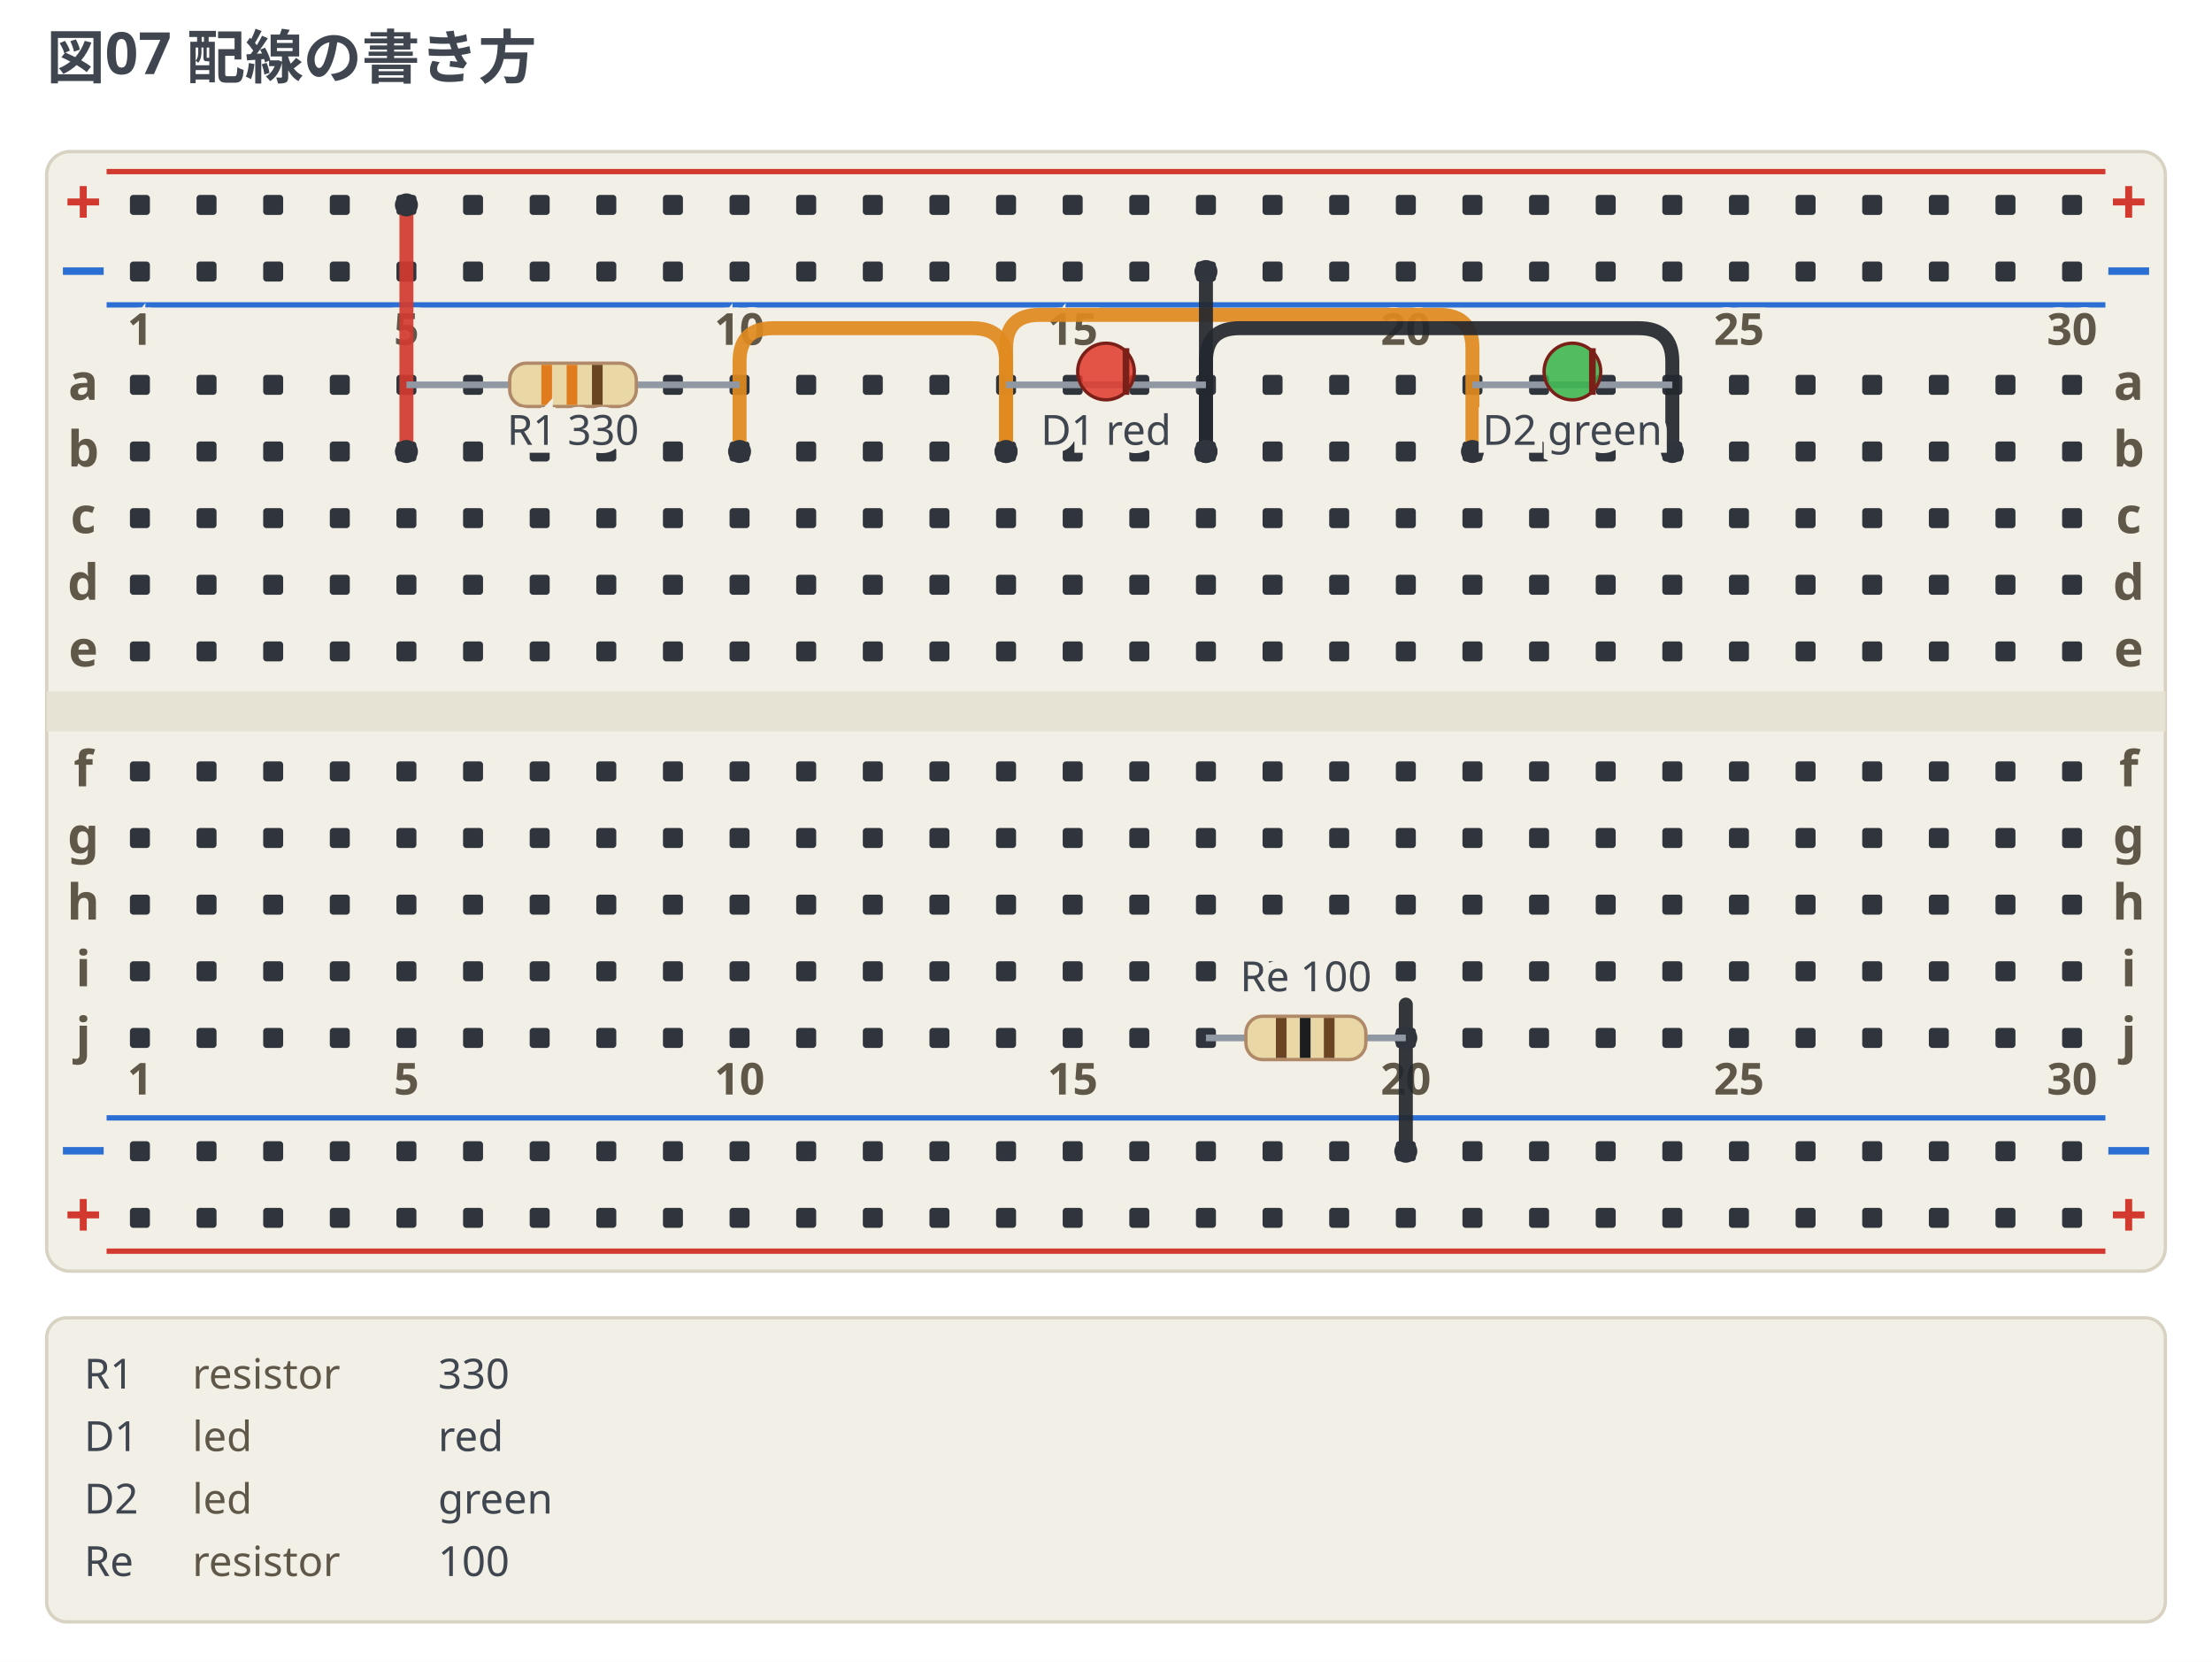
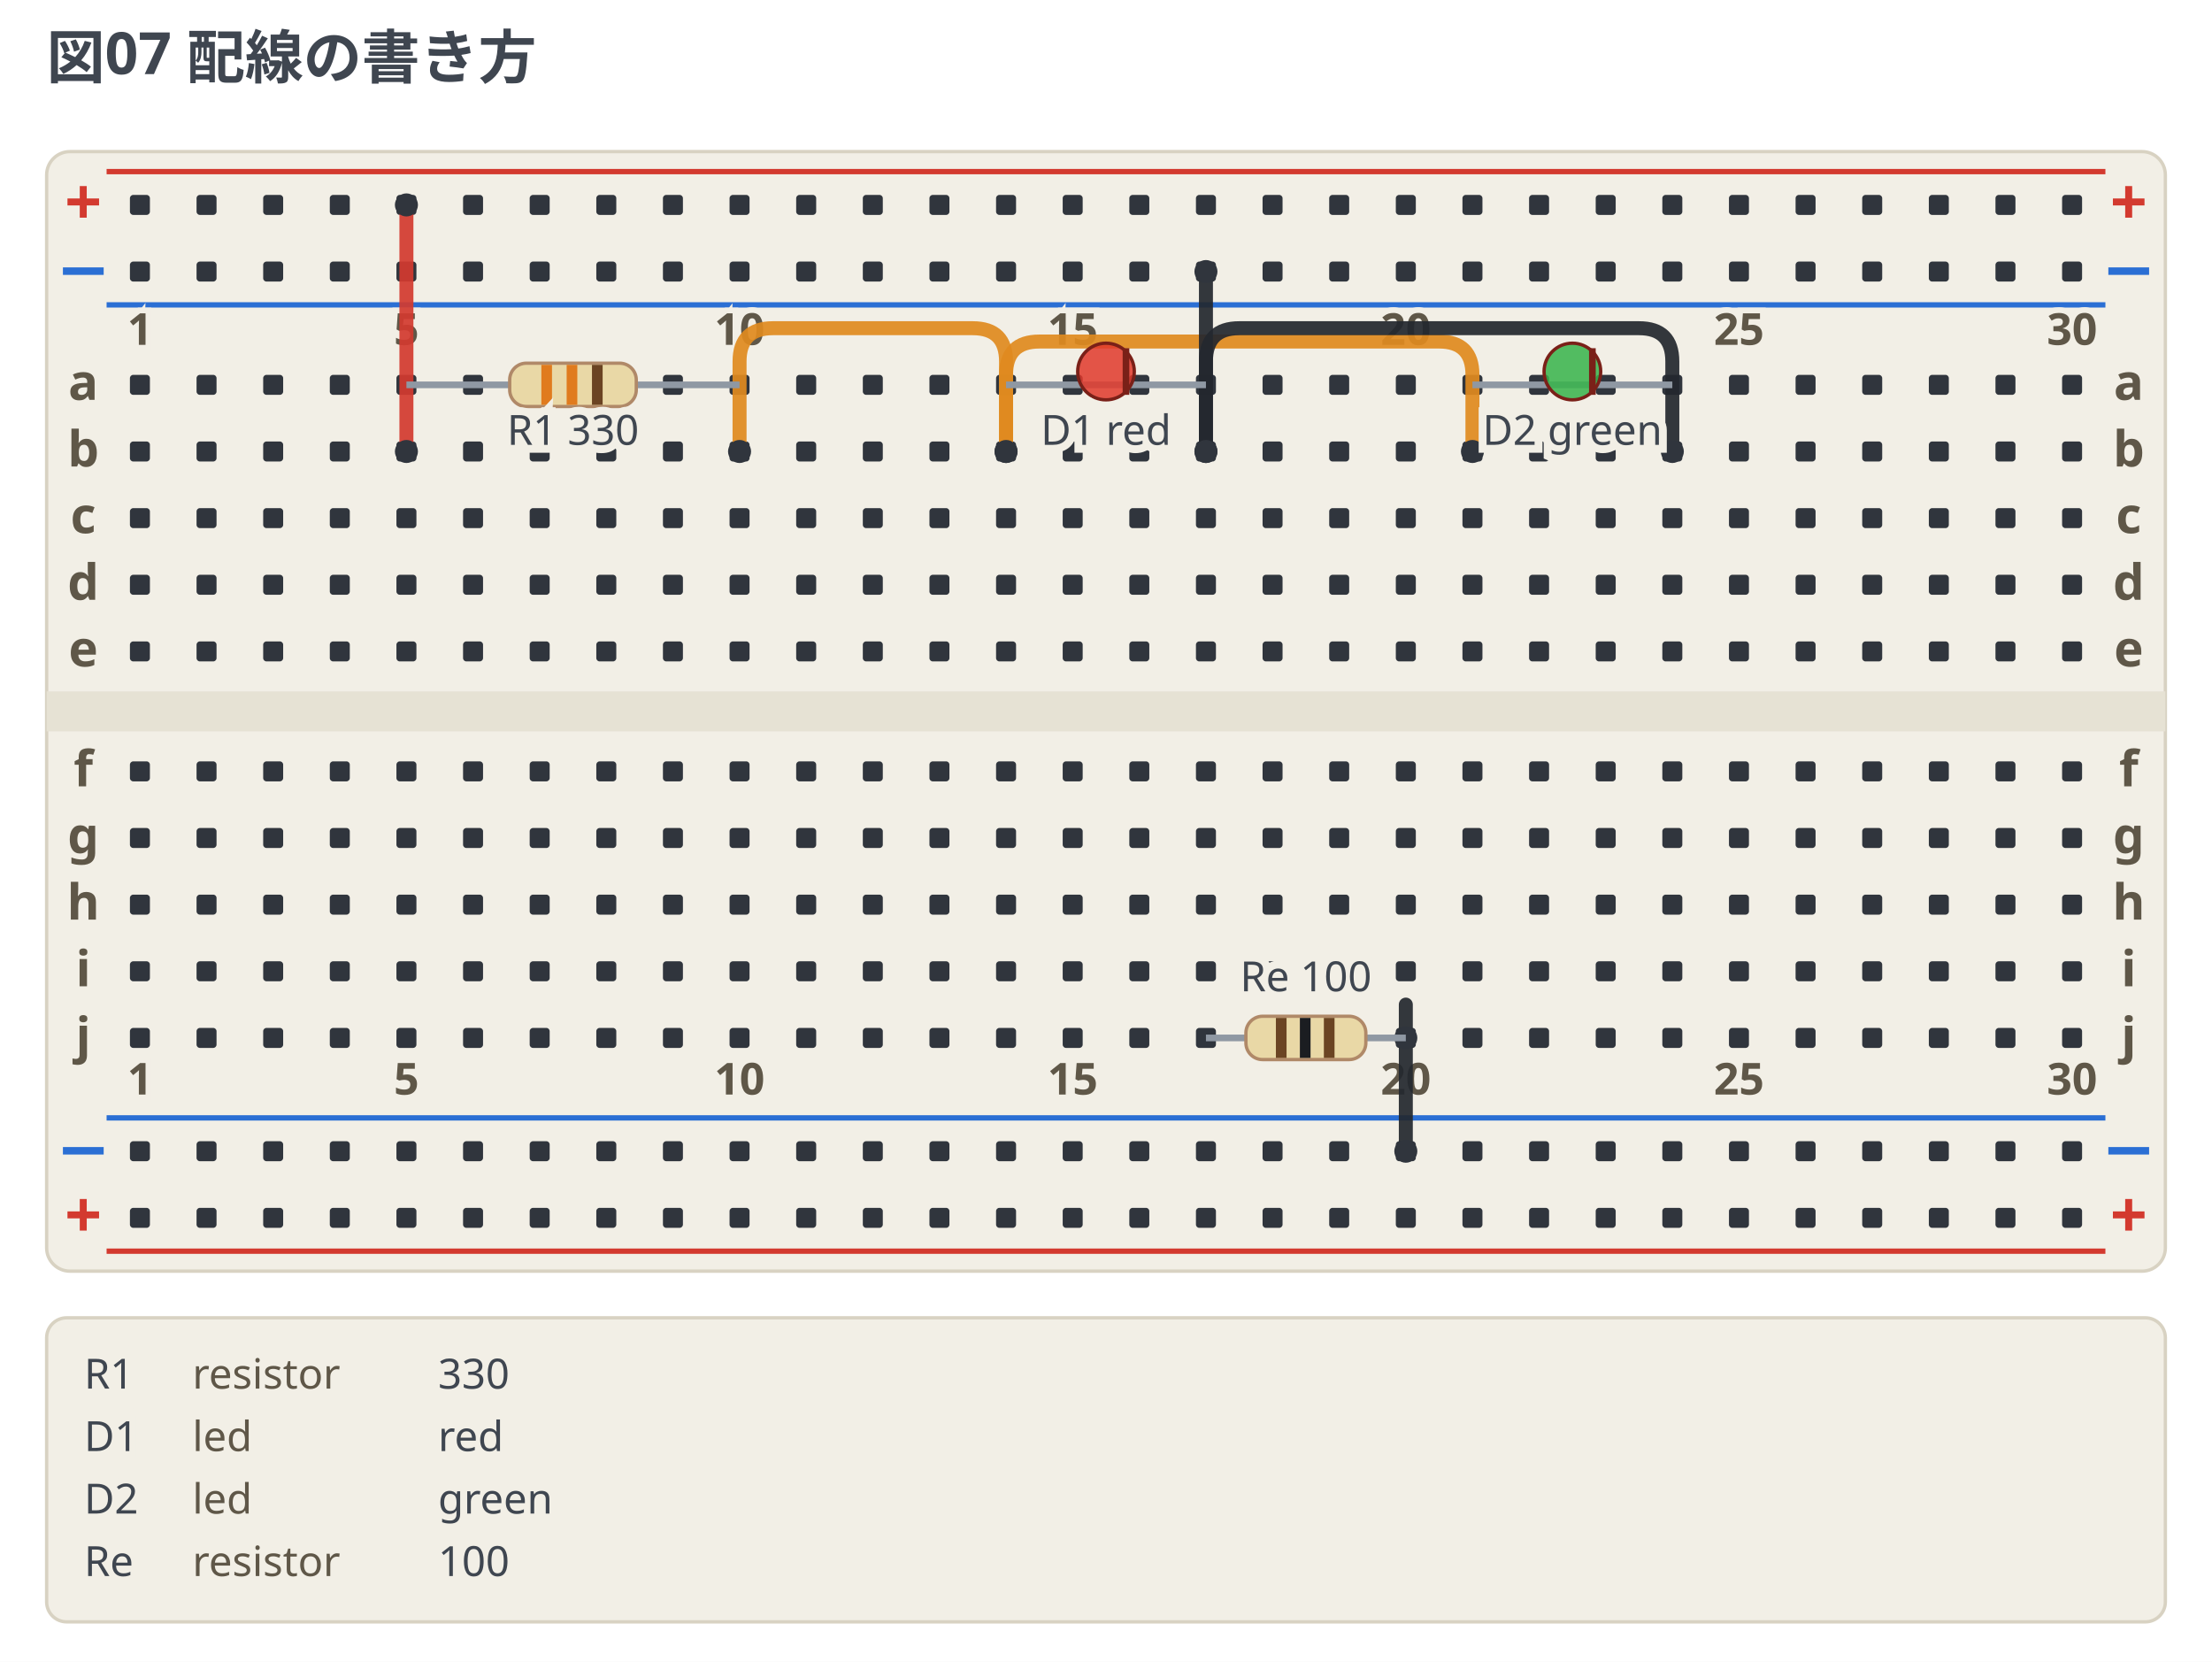
<svg xmlns="http://www.w3.org/2000/svg" width="664" height="498.75" viewBox="0 0 664 498.75" data-breadboard-fence="0.2.0" role="img">
  <rect x="0" y="0" width="664" height="498.75" fill="#ffffff" />
  <g>
    <text x="14" y="23.5" text-anchor="start" font-family="ui-sans-serif, system-ui, sans-serif" font-size="17.5" font-weight="700" fill="#3f4650">図07 配線の書き方</text>
  </g>
  <g transform="translate(0 31.5)">
    <rect x="14" y="14" width="636" height="336" rx="7" fill="#f2efe6" stroke="#d8d2c2" />
    <rect x="14" y="176" width="636" height="12" fill="#e6e2d4" />
    <line x1="32" y1="20" x2="632" y2="20" stroke="#d33a2f" stroke-width="1.6" />
    <text x="25" y="36" text-anchor="middle" font-family="ui-sans-serif, system-ui, sans-serif" font-size="19.55" font-weight="700" fill="#d33a2f">+</text>
    <text x="639" y="36" text-anchor="middle" font-family="ui-sans-serif, system-ui, sans-serif" font-size="19.55" font-weight="700" fill="#d33a2f">+</text>
    <line x1="32" y1="60" x2="632" y2="60" stroke="#2b6fd4" stroke-width="1.6" />
    <text x="25" y="56" text-anchor="middle" font-family="ui-sans-serif, system-ui, sans-serif" font-size="19.55" font-weight="700" fill="#2b6fd4">−</text>
    <text x="639" y="56" text-anchor="middle" font-family="ui-sans-serif, system-ui, sans-serif" font-size="19.55" font-weight="700" fill="#2b6fd4">−</text>
    <line x1="32" y1="304" x2="632" y2="304" stroke="#2b6fd4" stroke-width="1.6" />
    <text x="25" y="320" text-anchor="middle" font-family="ui-sans-serif, system-ui, sans-serif" font-size="19.55" font-weight="700" fill="#2b6fd4">−</text>
    <text x="639" y="320" text-anchor="middle" font-family="ui-sans-serif, system-ui, sans-serif" font-size="19.55" font-weight="700" fill="#2b6fd4">−</text>
    <line x1="32" y1="344" x2="632" y2="344" stroke="#d33a2f" stroke-width="1.6" />
    <text x="25" y="340" text-anchor="middle" font-family="ui-sans-serif, system-ui, sans-serif" font-size="19.55" font-weight="700" fill="#d33a2f">+</text>
    <text x="639" y="340" text-anchor="middle" font-family="ui-sans-serif, system-ui, sans-serif" font-size="19.55" font-weight="700" fill="#d33a2f">+</text>
    <rect x="39" y="27" width="6" height="6" rx="1" fill="#30353d" />
    <rect x="59" y="27" width="6" height="6" rx="1" fill="#30353d" />
    <rect x="79" y="27" width="6" height="6" rx="1" fill="#30353d" />
    <rect x="99" y="27" width="6" height="6" rx="1" fill="#30353d" />
    <rect x="119" y="27" width="6" height="6" rx="1" fill="#30353d" />
    <rect x="139" y="27" width="6" height="6" rx="1" fill="#30353d" />
    <rect x="159" y="27" width="6" height="6" rx="1" fill="#30353d" />
    <rect x="179" y="27" width="6" height="6" rx="1" fill="#30353d" />
    <rect x="199" y="27" width="6" height="6" rx="1" fill="#30353d" />
    <rect x="219" y="27" width="6" height="6" rx="1" fill="#30353d" />
    <rect x="239" y="27" width="6" height="6" rx="1" fill="#30353d" />
    <rect x="259" y="27" width="6" height="6" rx="1" fill="#30353d" />
    <rect x="279" y="27" width="6" height="6" rx="1" fill="#30353d" />
    <rect x="299" y="27" width="6" height="6" rx="1" fill="#30353d" />
    <rect x="319" y="27" width="6" height="6" rx="1" fill="#30353d" />
    <rect x="339" y="27" width="6" height="6" rx="1" fill="#30353d" />
    <rect x="359" y="27" width="6" height="6" rx="1" fill="#30353d" />
    <rect x="379" y="27" width="6" height="6" rx="1" fill="#30353d" />
    <rect x="399" y="27" width="6" height="6" rx="1" fill="#30353d" />
    <rect x="419" y="27" width="6" height="6" rx="1" fill="#30353d" />
    <rect x="439" y="27" width="6" height="6" rx="1" fill="#30353d" />
    <rect x="459" y="27" width="6" height="6" rx="1" fill="#30353d" />
    <rect x="479" y="27" width="6" height="6" rx="1" fill="#30353d" />
    <rect x="499" y="27" width="6" height="6" rx="1" fill="#30353d" />
    <rect x="519" y="27" width="6" height="6" rx="1" fill="#30353d" />
    <rect x="539" y="27" width="6" height="6" rx="1" fill="#30353d" />
    <rect x="559" y="27" width="6" height="6" rx="1" fill="#30353d" />
    <rect x="579" y="27" width="6" height="6" rx="1" fill="#30353d" />
    <rect x="599" y="27" width="6" height="6" rx="1" fill="#30353d" />
    <rect x="619" y="27" width="6" height="6" rx="1" fill="#30353d" />
    <rect x="39" y="47" width="6" height="6" rx="1" fill="#30353d" />
    <rect x="59" y="47" width="6" height="6" rx="1" fill="#30353d" />
    <rect x="79" y="47" width="6" height="6" rx="1" fill="#30353d" />
    <rect x="99" y="47" width="6" height="6" rx="1" fill="#30353d" />
    <rect x="119" y="47" width="6" height="6" rx="1" fill="#30353d" />
    <rect x="139" y="47" width="6" height="6" rx="1" fill="#30353d" />
    <rect x="159" y="47" width="6" height="6" rx="1" fill="#30353d" />
    <rect x="179" y="47" width="6" height="6" rx="1" fill="#30353d" />
    <rect x="199" y="47" width="6" height="6" rx="1" fill="#30353d" />
    <rect x="219" y="47" width="6" height="6" rx="1" fill="#30353d" />
    <rect x="239" y="47" width="6" height="6" rx="1" fill="#30353d" />
    <rect x="259" y="47" width="6" height="6" rx="1" fill="#30353d" />
    <rect x="279" y="47" width="6" height="6" rx="1" fill="#30353d" />
    <rect x="299" y="47" width="6" height="6" rx="1" fill="#30353d" />
    <rect x="319" y="47" width="6" height="6" rx="1" fill="#30353d" />
    <rect x="339" y="47" width="6" height="6" rx="1" fill="#30353d" />
    <rect x="359" y="47" width="6" height="6" rx="1" fill="#30353d" />
    <rect x="379" y="47" width="6" height="6" rx="1" fill="#30353d" />
    <rect x="399" y="47" width="6" height="6" rx="1" fill="#30353d" />
    <rect x="419" y="47" width="6" height="6" rx="1" fill="#30353d" />
    <rect x="439" y="47" width="6" height="6" rx="1" fill="#30353d" />
    <rect x="459" y="47" width="6" height="6" rx="1" fill="#30353d" />
    <rect x="479" y="47" width="6" height="6" rx="1" fill="#30353d" />
    <rect x="499" y="47" width="6" height="6" rx="1" fill="#30353d" />
    <rect x="519" y="47" width="6" height="6" rx="1" fill="#30353d" />
    <rect x="539" y="47" width="6" height="6" rx="1" fill="#30353d" />
    <rect x="559" y="47" width="6" height="6" rx="1" fill="#30353d" />
    <rect x="579" y="47" width="6" height="6" rx="1" fill="#30353d" />
    <rect x="599" y="47" width="6" height="6" rx="1" fill="#30353d" />
    <rect x="619" y="47" width="6" height="6" rx="1" fill="#30353d" />
    <rect x="39" y="311" width="6" height="6" rx="1" fill="#30353d" />
    <rect x="59" y="311" width="6" height="6" rx="1" fill="#30353d" />
    <rect x="79" y="311" width="6" height="6" rx="1" fill="#30353d" />
    <rect x="99" y="311" width="6" height="6" rx="1" fill="#30353d" />
    <rect x="119" y="311" width="6" height="6" rx="1" fill="#30353d" />
    <rect x="139" y="311" width="6" height="6" rx="1" fill="#30353d" />
    <rect x="159" y="311" width="6" height="6" rx="1" fill="#30353d" />
    <rect x="179" y="311" width="6" height="6" rx="1" fill="#30353d" />
    <rect x="199" y="311" width="6" height="6" rx="1" fill="#30353d" />
    <rect x="219" y="311" width="6" height="6" rx="1" fill="#30353d" />
    <rect x="239" y="311" width="6" height="6" rx="1" fill="#30353d" />
    <rect x="259" y="311" width="6" height="6" rx="1" fill="#30353d" />
    <rect x="279" y="311" width="6" height="6" rx="1" fill="#30353d" />
    <rect x="299" y="311" width="6" height="6" rx="1" fill="#30353d" />
    <rect x="319" y="311" width="6" height="6" rx="1" fill="#30353d" />
    <rect x="339" y="311" width="6" height="6" rx="1" fill="#30353d" />
    <rect x="359" y="311" width="6" height="6" rx="1" fill="#30353d" />
    <rect x="379" y="311" width="6" height="6" rx="1" fill="#30353d" />
    <rect x="399" y="311" width="6" height="6" rx="1" fill="#30353d" />
    <rect x="419" y="311" width="6" height="6" rx="1" fill="#30353d" />
    <rect x="439" y="311" width="6" height="6" rx="1" fill="#30353d" />
    <rect x="459" y="311" width="6" height="6" rx="1" fill="#30353d" />
    <rect x="479" y="311" width="6" height="6" rx="1" fill="#30353d" />
    <rect x="499" y="311" width="6" height="6" rx="1" fill="#30353d" />
    <rect x="519" y="311" width="6" height="6" rx="1" fill="#30353d" />
    <rect x="539" y="311" width="6" height="6" rx="1" fill="#30353d" />
    <rect x="559" y="311" width="6" height="6" rx="1" fill="#30353d" />
    <rect x="579" y="311" width="6" height="6" rx="1" fill="#30353d" />
    <rect x="599" y="311" width="6" height="6" rx="1" fill="#30353d" />
    <rect x="619" y="311" width="6" height="6" rx="1" fill="#30353d" />
    <rect x="39" y="331" width="6" height="6" rx="1" fill="#30353d" />
    <rect x="59" y="331" width="6" height="6" rx="1" fill="#30353d" />
    <rect x="79" y="331" width="6" height="6" rx="1" fill="#30353d" />
    <rect x="99" y="331" width="6" height="6" rx="1" fill="#30353d" />
    <rect x="119" y="331" width="6" height="6" rx="1" fill="#30353d" />
    <rect x="139" y="331" width="6" height="6" rx="1" fill="#30353d" />
    <rect x="159" y="331" width="6" height="6" rx="1" fill="#30353d" />
    <rect x="179" y="331" width="6" height="6" rx="1" fill="#30353d" />
    <rect x="199" y="331" width="6" height="6" rx="1" fill="#30353d" />
    <rect x="219" y="331" width="6" height="6" rx="1" fill="#30353d" />
    <rect x="239" y="331" width="6" height="6" rx="1" fill="#30353d" />
    <rect x="259" y="331" width="6" height="6" rx="1" fill="#30353d" />
    <rect x="279" y="331" width="6" height="6" rx="1" fill="#30353d" />
    <rect x="299" y="331" width="6" height="6" rx="1" fill="#30353d" />
    <rect x="319" y="331" width="6" height="6" rx="1" fill="#30353d" />
    <rect x="339" y="331" width="6" height="6" rx="1" fill="#30353d" />
    <rect x="359" y="331" width="6" height="6" rx="1" fill="#30353d" />
    <rect x="379" y="331" width="6" height="6" rx="1" fill="#30353d" />
    <rect x="399" y="331" width="6" height="6" rx="1" fill="#30353d" />
    <rect x="419" y="331" width="6" height="6" rx="1" fill="#30353d" />
    <rect x="439" y="331" width="6" height="6" rx="1" fill="#30353d" />
    <rect x="459" y="331" width="6" height="6" rx="1" fill="#30353d" />
    <rect x="479" y="331" width="6" height="6" rx="1" fill="#30353d" />
    <rect x="499" y="331" width="6" height="6" rx="1" fill="#30353d" />
    <rect x="519" y="331" width="6" height="6" rx="1" fill="#30353d" />
    <rect x="539" y="331" width="6" height="6" rx="1" fill="#30353d" />
    <rect x="559" y="331" width="6" height="6" rx="1" fill="#30353d" />
    <rect x="579" y="331" width="6" height="6" rx="1" fill="#30353d" />
    <rect x="599" y="331" width="6" height="6" rx="1" fill="#30353d" />
    <rect x="619" y="331" width="6" height="6" rx="1" fill="#30353d" />
    <rect x="39" y="81" width="6" height="6" rx="1" fill="#30353d" />
    <rect x="59" y="81" width="6" height="6" rx="1" fill="#30353d" />
    <rect x="79" y="81" width="6" height="6" rx="1" fill="#30353d" />
    <rect x="99" y="81" width="6" height="6" rx="1" fill="#30353d" />
    <rect x="119" y="81" width="6" height="6" rx="1" fill="#30353d" />
    <rect x="139" y="81" width="6" height="6" rx="1" fill="#30353d" />
    <rect x="159" y="81" width="6" height="6" rx="1" fill="#30353d" />
    <rect x="179" y="81" width="6" height="6" rx="1" fill="#30353d" />
    <rect x="199" y="81" width="6" height="6" rx="1" fill="#30353d" />
    <rect x="219" y="81" width="6" height="6" rx="1" fill="#30353d" />
    <rect x="239" y="81" width="6" height="6" rx="1" fill="#30353d" />
    <rect x="259" y="81" width="6" height="6" rx="1" fill="#30353d" />
    <rect x="279" y="81" width="6" height="6" rx="1" fill="#30353d" />
    <rect x="299" y="81" width="6" height="6" rx="1" fill="#30353d" />
    <rect x="319" y="81" width="6" height="6" rx="1" fill="#30353d" />
    <rect x="339" y="81" width="6" height="6" rx="1" fill="#30353d" />
    <rect x="359" y="81" width="6" height="6" rx="1" fill="#30353d" />
    <rect x="379" y="81" width="6" height="6" rx="1" fill="#30353d" />
    <rect x="399" y="81" width="6" height="6" rx="1" fill="#30353d" />
    <rect x="419" y="81" width="6" height="6" rx="1" fill="#30353d" />
    <rect x="439" y="81" width="6" height="6" rx="1" fill="#30353d" />
    <rect x="459" y="81" width="6" height="6" rx="1" fill="#30353d" />
    <rect x="479" y="81" width="6" height="6" rx="1" fill="#30353d" />
    <rect x="499" y="81" width="6" height="6" rx="1" fill="#30353d" />
    <rect x="519" y="81" width="6" height="6" rx="1" fill="#30353d" />
    <rect x="539" y="81" width="6" height="6" rx="1" fill="#30353d" />
    <rect x="559" y="81" width="6" height="6" rx="1" fill="#30353d" />
    <rect x="579" y="81" width="6" height="6" rx="1" fill="#30353d" />
    <rect x="599" y="81" width="6" height="6" rx="1" fill="#30353d" />
    <rect x="619" y="81" width="6" height="6" rx="1" fill="#30353d" />
    <rect x="39" y="101" width="6" height="6" rx="1" fill="#30353d" />
    <rect x="59" y="101" width="6" height="6" rx="1" fill="#30353d" />
    <rect x="79" y="101" width="6" height="6" rx="1" fill="#30353d" />
    <rect x="99" y="101" width="6" height="6" rx="1" fill="#30353d" />
    <rect x="119" y="101" width="6" height="6" rx="1" fill="#30353d" />
    <rect x="139" y="101" width="6" height="6" rx="1" fill="#30353d" />
    <rect x="159" y="101" width="6" height="6" rx="1" fill="#30353d" />
    <rect x="179" y="101" width="6" height="6" rx="1" fill="#30353d" />
    <rect x="199" y="101" width="6" height="6" rx="1" fill="#30353d" />
    <rect x="219" y="101" width="6" height="6" rx="1" fill="#30353d" />
    <rect x="239" y="101" width="6" height="6" rx="1" fill="#30353d" />
    <rect x="259" y="101" width="6" height="6" rx="1" fill="#30353d" />
    <rect x="279" y="101" width="6" height="6" rx="1" fill="#30353d" />
    <rect x="299" y="101" width="6" height="6" rx="1" fill="#30353d" />
    <rect x="319" y="101" width="6" height="6" rx="1" fill="#30353d" />
    <rect x="339" y="101" width="6" height="6" rx="1" fill="#30353d" />
    <rect x="359" y="101" width="6" height="6" rx="1" fill="#30353d" />
    <rect x="379" y="101" width="6" height="6" rx="1" fill="#30353d" />
    <rect x="399" y="101" width="6" height="6" rx="1" fill="#30353d" />
    <rect x="419" y="101" width="6" height="6" rx="1" fill="#30353d" />
    <rect x="439" y="101" width="6" height="6" rx="1" fill="#30353d" />
    <rect x="459" y="101" width="6" height="6" rx="1" fill="#30353d" />
    <rect x="479" y="101" width="6" height="6" rx="1" fill="#30353d" />
    <rect x="499" y="101" width="6" height="6" rx="1" fill="#30353d" />
    <rect x="519" y="101" width="6" height="6" rx="1" fill="#30353d" />
    <rect x="539" y="101" width="6" height="6" rx="1" fill="#30353d" />
    <rect x="559" y="101" width="6" height="6" rx="1" fill="#30353d" />
    <rect x="579" y="101" width="6" height="6" rx="1" fill="#30353d" />
    <rect x="599" y="101" width="6" height="6" rx="1" fill="#30353d" />
    <rect x="619" y="101" width="6" height="6" rx="1" fill="#30353d" />
    <rect x="39" y="121" width="6" height="6" rx="1" fill="#30353d" />
    <rect x="59" y="121" width="6" height="6" rx="1" fill="#30353d" />
    <rect x="79" y="121" width="6" height="6" rx="1" fill="#30353d" />
    <rect x="99" y="121" width="6" height="6" rx="1" fill="#30353d" />
    <rect x="119" y="121" width="6" height="6" rx="1" fill="#30353d" />
    <rect x="139" y="121" width="6" height="6" rx="1" fill="#30353d" />
    <rect x="159" y="121" width="6" height="6" rx="1" fill="#30353d" />
    <rect x="179" y="121" width="6" height="6" rx="1" fill="#30353d" />
    <rect x="199" y="121" width="6" height="6" rx="1" fill="#30353d" />
    <rect x="219" y="121" width="6" height="6" rx="1" fill="#30353d" />
    <rect x="239" y="121" width="6" height="6" rx="1" fill="#30353d" />
    <rect x="259" y="121" width="6" height="6" rx="1" fill="#30353d" />
    <rect x="279" y="121" width="6" height="6" rx="1" fill="#30353d" />
    <rect x="299" y="121" width="6" height="6" rx="1" fill="#30353d" />
    <rect x="319" y="121" width="6" height="6" rx="1" fill="#30353d" />
    <rect x="339" y="121" width="6" height="6" rx="1" fill="#30353d" />
    <rect x="359" y="121" width="6" height="6" rx="1" fill="#30353d" />
    <rect x="379" y="121" width="6" height="6" rx="1" fill="#30353d" />
    <rect x="399" y="121" width="6" height="6" rx="1" fill="#30353d" />
    <rect x="419" y="121" width="6" height="6" rx="1" fill="#30353d" />
    <rect x="439" y="121" width="6" height="6" rx="1" fill="#30353d" />
    <rect x="459" y="121" width="6" height="6" rx="1" fill="#30353d" />
    <rect x="479" y="121" width="6" height="6" rx="1" fill="#30353d" />
    <rect x="499" y="121" width="6" height="6" rx="1" fill="#30353d" />
    <rect x="519" y="121" width="6" height="6" rx="1" fill="#30353d" />
    <rect x="539" y="121" width="6" height="6" rx="1" fill="#30353d" />
    <rect x="559" y="121" width="6" height="6" rx="1" fill="#30353d" />
    <rect x="579" y="121" width="6" height="6" rx="1" fill="#30353d" />
    <rect x="599" y="121" width="6" height="6" rx="1" fill="#30353d" />
    <rect x="619" y="121" width="6" height="6" rx="1" fill="#30353d" />
    <rect x="39" y="141" width="6" height="6" rx="1" fill="#30353d" />
    <rect x="59" y="141" width="6" height="6" rx="1" fill="#30353d" />
    <rect x="79" y="141" width="6" height="6" rx="1" fill="#30353d" />
    <rect x="99" y="141" width="6" height="6" rx="1" fill="#30353d" />
    <rect x="119" y="141" width="6" height="6" rx="1" fill="#30353d" />
    <rect x="139" y="141" width="6" height="6" rx="1" fill="#30353d" />
    <rect x="159" y="141" width="6" height="6" rx="1" fill="#30353d" />
    <rect x="179" y="141" width="6" height="6" rx="1" fill="#30353d" />
    <rect x="199" y="141" width="6" height="6" rx="1" fill="#30353d" />
    <rect x="219" y="141" width="6" height="6" rx="1" fill="#30353d" />
    <rect x="239" y="141" width="6" height="6" rx="1" fill="#30353d" />
    <rect x="259" y="141" width="6" height="6" rx="1" fill="#30353d" />
    <rect x="279" y="141" width="6" height="6" rx="1" fill="#30353d" />
    <rect x="299" y="141" width="6" height="6" rx="1" fill="#30353d" />
    <rect x="319" y="141" width="6" height="6" rx="1" fill="#30353d" />
    <rect x="339" y="141" width="6" height="6" rx="1" fill="#30353d" />
    <rect x="359" y="141" width="6" height="6" rx="1" fill="#30353d" />
    <rect x="379" y="141" width="6" height="6" rx="1" fill="#30353d" />
    <rect x="399" y="141" width="6" height="6" rx="1" fill="#30353d" />
    <rect x="419" y="141" width="6" height="6" rx="1" fill="#30353d" />
    <rect x="439" y="141" width="6" height="6" rx="1" fill="#30353d" />
    <rect x="459" y="141" width="6" height="6" rx="1" fill="#30353d" />
    <rect x="479" y="141" width="6" height="6" rx="1" fill="#30353d" />
    <rect x="499" y="141" width="6" height="6" rx="1" fill="#30353d" />
    <rect x="519" y="141" width="6" height="6" rx="1" fill="#30353d" />
    <rect x="539" y="141" width="6" height="6" rx="1" fill="#30353d" />
    <rect x="559" y="141" width="6" height="6" rx="1" fill="#30353d" />
    <rect x="579" y="141" width="6" height="6" rx="1" fill="#30353d" />
    <rect x="599" y="141" width="6" height="6" rx="1" fill="#30353d" />
    <rect x="619" y="141" width="6" height="6" rx="1" fill="#30353d" />
    <rect x="39" y="161" width="6" height="6" rx="1" fill="#30353d" />
    <rect x="59" y="161" width="6" height="6" rx="1" fill="#30353d" />
    <rect x="79" y="161" width="6" height="6" rx="1" fill="#30353d" />
    <rect x="99" y="161" width="6" height="6" rx="1" fill="#30353d" />
    <rect x="119" y="161" width="6" height="6" rx="1" fill="#30353d" />
    <rect x="139" y="161" width="6" height="6" rx="1" fill="#30353d" />
    <rect x="159" y="161" width="6" height="6" rx="1" fill="#30353d" />
    <rect x="179" y="161" width="6" height="6" rx="1" fill="#30353d" />
    <rect x="199" y="161" width="6" height="6" rx="1" fill="#30353d" />
    <rect x="219" y="161" width="6" height="6" rx="1" fill="#30353d" />
    <rect x="239" y="161" width="6" height="6" rx="1" fill="#30353d" />
    <rect x="259" y="161" width="6" height="6" rx="1" fill="#30353d" />
    <rect x="279" y="161" width="6" height="6" rx="1" fill="#30353d" />
    <rect x="299" y="161" width="6" height="6" rx="1" fill="#30353d" />
    <rect x="319" y="161" width="6" height="6" rx="1" fill="#30353d" />
    <rect x="339" y="161" width="6" height="6" rx="1" fill="#30353d" />
    <rect x="359" y="161" width="6" height="6" rx="1" fill="#30353d" />
    <rect x="379" y="161" width="6" height="6" rx="1" fill="#30353d" />
    <rect x="399" y="161" width="6" height="6" rx="1" fill="#30353d" />
    <rect x="419" y="161" width="6" height="6" rx="1" fill="#30353d" />
    <rect x="439" y="161" width="6" height="6" rx="1" fill="#30353d" />
    <rect x="459" y="161" width="6" height="6" rx="1" fill="#30353d" />
    <rect x="479" y="161" width="6" height="6" rx="1" fill="#30353d" />
    <rect x="499" y="161" width="6" height="6" rx="1" fill="#30353d" />
    <rect x="519" y="161" width="6" height="6" rx="1" fill="#30353d" />
    <rect x="539" y="161" width="6" height="6" rx="1" fill="#30353d" />
    <rect x="559" y="161" width="6" height="6" rx="1" fill="#30353d" />
    <rect x="579" y="161" width="6" height="6" rx="1" fill="#30353d" />
    <rect x="599" y="161" width="6" height="6" rx="1" fill="#30353d" />
    <rect x="619" y="161" width="6" height="6" rx="1" fill="#30353d" />
    <rect x="39" y="197" width="6" height="6" rx="1" fill="#30353d" />
    <rect x="59" y="197" width="6" height="6" rx="1" fill="#30353d" />
    <rect x="79" y="197" width="6" height="6" rx="1" fill="#30353d" />
    <rect x="99" y="197" width="6" height="6" rx="1" fill="#30353d" />
    <rect x="119" y="197" width="6" height="6" rx="1" fill="#30353d" />
    <rect x="139" y="197" width="6" height="6" rx="1" fill="#30353d" />
    <rect x="159" y="197" width="6" height="6" rx="1" fill="#30353d" />
    <rect x="179" y="197" width="6" height="6" rx="1" fill="#30353d" />
    <rect x="199" y="197" width="6" height="6" rx="1" fill="#30353d" />
    <rect x="219" y="197" width="6" height="6" rx="1" fill="#30353d" />
    <rect x="239" y="197" width="6" height="6" rx="1" fill="#30353d" />
    <rect x="259" y="197" width="6" height="6" rx="1" fill="#30353d" />
    <rect x="279" y="197" width="6" height="6" rx="1" fill="#30353d" />
    <rect x="299" y="197" width="6" height="6" rx="1" fill="#30353d" />
    <rect x="319" y="197" width="6" height="6" rx="1" fill="#30353d" />
    <rect x="339" y="197" width="6" height="6" rx="1" fill="#30353d" />
    <rect x="359" y="197" width="6" height="6" rx="1" fill="#30353d" />
    <rect x="379" y="197" width="6" height="6" rx="1" fill="#30353d" />
    <rect x="399" y="197" width="6" height="6" rx="1" fill="#30353d" />
    <rect x="419" y="197" width="6" height="6" rx="1" fill="#30353d" />
    <rect x="439" y="197" width="6" height="6" rx="1" fill="#30353d" />
    <rect x="459" y="197" width="6" height="6" rx="1" fill="#30353d" />
    <rect x="479" y="197" width="6" height="6" rx="1" fill="#30353d" />
    <rect x="499" y="197" width="6" height="6" rx="1" fill="#30353d" />
    <rect x="519" y="197" width="6" height="6" rx="1" fill="#30353d" />
    <rect x="539" y="197" width="6" height="6" rx="1" fill="#30353d" />
    <rect x="559" y="197" width="6" height="6" rx="1" fill="#30353d" />
    <rect x="579" y="197" width="6" height="6" rx="1" fill="#30353d" />
    <rect x="599" y="197" width="6" height="6" rx="1" fill="#30353d" />
    <rect x="619" y="197" width="6" height="6" rx="1" fill="#30353d" />
    <rect x="39" y="217" width="6" height="6" rx="1" fill="#30353d" />
    <rect x="59" y="217" width="6" height="6" rx="1" fill="#30353d" />
    <rect x="79" y="217" width="6" height="6" rx="1" fill="#30353d" />
    <rect x="99" y="217" width="6" height="6" rx="1" fill="#30353d" />
    <rect x="119" y="217" width="6" height="6" rx="1" fill="#30353d" />
    <rect x="139" y="217" width="6" height="6" rx="1" fill="#30353d" />
    <rect x="159" y="217" width="6" height="6" rx="1" fill="#30353d" />
    <rect x="179" y="217" width="6" height="6" rx="1" fill="#30353d" />
    <rect x="199" y="217" width="6" height="6" rx="1" fill="#30353d" />
    <rect x="219" y="217" width="6" height="6" rx="1" fill="#30353d" />
    <rect x="239" y="217" width="6" height="6" rx="1" fill="#30353d" />
    <rect x="259" y="217" width="6" height="6" rx="1" fill="#30353d" />
    <rect x="279" y="217" width="6" height="6" rx="1" fill="#30353d" />
    <rect x="299" y="217" width="6" height="6" rx="1" fill="#30353d" />
    <rect x="319" y="217" width="6" height="6" rx="1" fill="#30353d" />
    <rect x="339" y="217" width="6" height="6" rx="1" fill="#30353d" />
    <rect x="359" y="217" width="6" height="6" rx="1" fill="#30353d" />
    <rect x="379" y="217" width="6" height="6" rx="1" fill="#30353d" />
    <rect x="399" y="217" width="6" height="6" rx="1" fill="#30353d" />
    <rect x="419" y="217" width="6" height="6" rx="1" fill="#30353d" />
    <rect x="439" y="217" width="6" height="6" rx="1" fill="#30353d" />
    <rect x="459" y="217" width="6" height="6" rx="1" fill="#30353d" />
    <rect x="479" y="217" width="6" height="6" rx="1" fill="#30353d" />
    <rect x="499" y="217" width="6" height="6" rx="1" fill="#30353d" />
    <rect x="519" y="217" width="6" height="6" rx="1" fill="#30353d" />
    <rect x="539" y="217" width="6" height="6" rx="1" fill="#30353d" />
    <rect x="559" y="217" width="6" height="6" rx="1" fill="#30353d" />
    <rect x="579" y="217" width="6" height="6" rx="1" fill="#30353d" />
    <rect x="599" y="217" width="6" height="6" rx="1" fill="#30353d" />
    <rect x="619" y="217" width="6" height="6" rx="1" fill="#30353d" />
    <rect x="39" y="237" width="6" height="6" rx="1" fill="#30353d" />
    <rect x="59" y="237" width="6" height="6" rx="1" fill="#30353d" />
    <rect x="79" y="237" width="6" height="6" rx="1" fill="#30353d" />
    <rect x="99" y="237" width="6" height="6" rx="1" fill="#30353d" />
    <rect x="119" y="237" width="6" height="6" rx="1" fill="#30353d" />
    <rect x="139" y="237" width="6" height="6" rx="1" fill="#30353d" />
    <rect x="159" y="237" width="6" height="6" rx="1" fill="#30353d" />
    <rect x="179" y="237" width="6" height="6" rx="1" fill="#30353d" />
    <rect x="199" y="237" width="6" height="6" rx="1" fill="#30353d" />
    <rect x="219" y="237" width="6" height="6" rx="1" fill="#30353d" />
    <rect x="239" y="237" width="6" height="6" rx="1" fill="#30353d" />
    <rect x="259" y="237" width="6" height="6" rx="1" fill="#30353d" />
    <rect x="279" y="237" width="6" height="6" rx="1" fill="#30353d" />
    <rect x="299" y="237" width="6" height="6" rx="1" fill="#30353d" />
    <rect x="319" y="237" width="6" height="6" rx="1" fill="#30353d" />
    <rect x="339" y="237" width="6" height="6" rx="1" fill="#30353d" />
    <rect x="359" y="237" width="6" height="6" rx="1" fill="#30353d" />
    <rect x="379" y="237" width="6" height="6" rx="1" fill="#30353d" />
    <rect x="399" y="237" width="6" height="6" rx="1" fill="#30353d" />
    <rect x="419" y="237" width="6" height="6" rx="1" fill="#30353d" />
    <rect x="439" y="237" width="6" height="6" rx="1" fill="#30353d" />
    <rect x="459" y="237" width="6" height="6" rx="1" fill="#30353d" />
    <rect x="479" y="237" width="6" height="6" rx="1" fill="#30353d" />
    <rect x="499" y="237" width="6" height="6" rx="1" fill="#30353d" />
    <rect x="519" y="237" width="6" height="6" rx="1" fill="#30353d" />
    <rect x="539" y="237" width="6" height="6" rx="1" fill="#30353d" />
    <rect x="559" y="237" width="6" height="6" rx="1" fill="#30353d" />
    <rect x="579" y="237" width="6" height="6" rx="1" fill="#30353d" />
    <rect x="599" y="237" width="6" height="6" rx="1" fill="#30353d" />
    <rect x="619" y="237" width="6" height="6" rx="1" fill="#30353d" />
    <rect x="39" y="257" width="6" height="6" rx="1" fill="#30353d" />
    <rect x="59" y="257" width="6" height="6" rx="1" fill="#30353d" />
    <rect x="79" y="257" width="6" height="6" rx="1" fill="#30353d" />
    <rect x="99" y="257" width="6" height="6" rx="1" fill="#30353d" />
    <rect x="119" y="257" width="6" height="6" rx="1" fill="#30353d" />
    <rect x="139" y="257" width="6" height="6" rx="1" fill="#30353d" />
    <rect x="159" y="257" width="6" height="6" rx="1" fill="#30353d" />
    <rect x="179" y="257" width="6" height="6" rx="1" fill="#30353d" />
    <rect x="199" y="257" width="6" height="6" rx="1" fill="#30353d" />
    <rect x="219" y="257" width="6" height="6" rx="1" fill="#30353d" />
    <rect x="239" y="257" width="6" height="6" rx="1" fill="#30353d" />
    <rect x="259" y="257" width="6" height="6" rx="1" fill="#30353d" />
    <rect x="279" y="257" width="6" height="6" rx="1" fill="#30353d" />
    <rect x="299" y="257" width="6" height="6" rx="1" fill="#30353d" />
    <rect x="319" y="257" width="6" height="6" rx="1" fill="#30353d" />
    <rect x="339" y="257" width="6" height="6" rx="1" fill="#30353d" />
    <rect x="359" y="257" width="6" height="6" rx="1" fill="#30353d" />
    <rect x="379" y="257" width="6" height="6" rx="1" fill="#30353d" />
    <rect x="399" y="257" width="6" height="6" rx="1" fill="#30353d" />
    <rect x="419" y="257" width="6" height="6" rx="1" fill="#30353d" />
    <rect x="439" y="257" width="6" height="6" rx="1" fill="#30353d" />
    <rect x="459" y="257" width="6" height="6" rx="1" fill="#30353d" />
    <rect x="479" y="257" width="6" height="6" rx="1" fill="#30353d" />
    <rect x="499" y="257" width="6" height="6" rx="1" fill="#30353d" />
    <rect x="519" y="257" width="6" height="6" rx="1" fill="#30353d" />
    <rect x="539" y="257" width="6" height="6" rx="1" fill="#30353d" />
    <rect x="559" y="257" width="6" height="6" rx="1" fill="#30353d" />
    <rect x="579" y="257" width="6" height="6" rx="1" fill="#30353d" />
    <rect x="599" y="257" width="6" height="6" rx="1" fill="#30353d" />
    <rect x="619" y="257" width="6" height="6" rx="1" fill="#30353d" />
    <rect x="39" y="277" width="6" height="6" rx="1" fill="#30353d" />
    <rect x="59" y="277" width="6" height="6" rx="1" fill="#30353d" />
    <rect x="79" y="277" width="6" height="6" rx="1" fill="#30353d" />
    <rect x="99" y="277" width="6" height="6" rx="1" fill="#30353d" />
    <rect x="119" y="277" width="6" height="6" rx="1" fill="#30353d" />
    <rect x="139" y="277" width="6" height="6" rx="1" fill="#30353d" />
    <rect x="159" y="277" width="6" height="6" rx="1" fill="#30353d" />
    <rect x="179" y="277" width="6" height="6" rx="1" fill="#30353d" />
    <rect x="199" y="277" width="6" height="6" rx="1" fill="#30353d" />
    <rect x="219" y="277" width="6" height="6" rx="1" fill="#30353d" />
    <rect x="239" y="277" width="6" height="6" rx="1" fill="#30353d" />
    <rect x="259" y="277" width="6" height="6" rx="1" fill="#30353d" />
    <rect x="279" y="277" width="6" height="6" rx="1" fill="#30353d" />
    <rect x="299" y="277" width="6" height="6" rx="1" fill="#30353d" />
    <rect x="319" y="277" width="6" height="6" rx="1" fill="#30353d" />
    <rect x="339" y="277" width="6" height="6" rx="1" fill="#30353d" />
    <rect x="359" y="277" width="6" height="6" rx="1" fill="#30353d" />
    <rect x="379" y="277" width="6" height="6" rx="1" fill="#30353d" />
    <rect x="399" y="277" width="6" height="6" rx="1" fill="#30353d" />
    <rect x="419" y="277" width="6" height="6" rx="1" fill="#30353d" />
    <rect x="439" y="277" width="6" height="6" rx="1" fill="#30353d" />
    <rect x="459" y="277" width="6" height="6" rx="1" fill="#30353d" />
    <rect x="479" y="277" width="6" height="6" rx="1" fill="#30353d" />
    <rect x="499" y="277" width="6" height="6" rx="1" fill="#30353d" />
    <rect x="519" y="277" width="6" height="6" rx="1" fill="#30353d" />
    <rect x="539" y="277" width="6" height="6" rx="1" fill="#30353d" />
    <rect x="559" y="277" width="6" height="6" rx="1" fill="#30353d" />
    <rect x="579" y="277" width="6" height="6" rx="1" fill="#30353d" />
    <rect x="599" y="277" width="6" height="6" rx="1" fill="#30353d" />
    <rect x="619" y="277" width="6" height="6" rx="1" fill="#30353d" />
    <text x="25" y="88.5" text-anchor="middle" font-family="ui-sans-serif, system-ui, sans-serif" font-size="14.95" font-weight="700" fill="#5f5748">a</text>
    <text x="639" y="88.5" text-anchor="middle" font-family="ui-sans-serif, system-ui, sans-serif" font-size="14.95" font-weight="700" fill="#5f5748">a</text>
    <text x="25" y="108.5" text-anchor="middle" font-family="ui-sans-serif, system-ui, sans-serif" font-size="14.95" font-weight="700" fill="#5f5748">b</text>
    <text x="639" y="108.5" text-anchor="middle" font-family="ui-sans-serif, system-ui, sans-serif" font-size="14.95" font-weight="700" fill="#5f5748">b</text>
    <text x="25" y="128.5" text-anchor="middle" font-family="ui-sans-serif, system-ui, sans-serif" font-size="14.95" font-weight="700" fill="#5f5748">c</text>
    <text x="639" y="128.5" text-anchor="middle" font-family="ui-sans-serif, system-ui, sans-serif" font-size="14.95" font-weight="700" fill="#5f5748">c</text>
    <text x="25" y="148.5" text-anchor="middle" font-family="ui-sans-serif, system-ui, sans-serif" font-size="14.95" font-weight="700" fill="#5f5748">d</text>
    <text x="639" y="148.5" text-anchor="middle" font-family="ui-sans-serif, system-ui, sans-serif" font-size="14.95" font-weight="700" fill="#5f5748">d</text>
    <text x="25" y="168.5" text-anchor="middle" font-family="ui-sans-serif, system-ui, sans-serif" font-size="14.95" font-weight="700" fill="#5f5748">e</text>
    <text x="639" y="168.5" text-anchor="middle" font-family="ui-sans-serif, system-ui, sans-serif" font-size="14.95" font-weight="700" fill="#5f5748">e</text>
    <text x="25" y="204.5" text-anchor="middle" font-family="ui-sans-serif, system-ui, sans-serif" font-size="14.95" font-weight="700" fill="#5f5748">f</text>
    <text x="639" y="204.5" text-anchor="middle" font-family="ui-sans-serif, system-ui, sans-serif" font-size="14.95" font-weight="700" fill="#5f5748">f</text>
    <text x="25" y="224.5" text-anchor="middle" font-family="ui-sans-serif, system-ui, sans-serif" font-size="14.95" font-weight="700" fill="#5f5748">g</text>
    <text x="639" y="224.5" text-anchor="middle" font-family="ui-sans-serif, system-ui, sans-serif" font-size="14.95" font-weight="700" fill="#5f5748">g</text>
    <text x="25" y="244.5" text-anchor="middle" font-family="ui-sans-serif, system-ui, sans-serif" font-size="14.95" font-weight="700" fill="#5f5748">h</text>
    <text x="639" y="244.5" text-anchor="middle" font-family="ui-sans-serif, system-ui, sans-serif" font-size="14.95" font-weight="700" fill="#5f5748">h</text>
    <text x="25" y="264.5" text-anchor="middle" font-family="ui-sans-serif, system-ui, sans-serif" font-size="14.95" font-weight="700" fill="#5f5748">i</text>
    <text x="639" y="264.5" text-anchor="middle" font-family="ui-sans-serif, system-ui, sans-serif" font-size="14.95" font-weight="700" fill="#5f5748">i</text>
    <text x="25" y="284.5" text-anchor="middle" font-family="ui-sans-serif, system-ui, sans-serif" font-size="14.95" font-weight="700" fill="#5f5748">j</text>
    <text x="639" y="284.5" text-anchor="middle" font-family="ui-sans-serif, system-ui, sans-serif" font-size="14.95" font-weight="700" fill="#5f5748">j</text>
    <text x="42" y="72" text-anchor="middle" font-family="ui-sans-serif, system-ui, sans-serif" stroke="#f2efe6" stroke-width="3.45" paint-order="stroke" font-size="13.23" font-weight="700" fill="#5f5748">1</text>
    <text x="42" y="297" text-anchor="middle" font-family="ui-sans-serif, system-ui, sans-serif" stroke="#f2efe6" stroke-width="3.45" paint-order="stroke" font-size="13.23" font-weight="700" fill="#5f5748">1</text>
    <text x="122" y="72" text-anchor="middle" font-family="ui-sans-serif, system-ui, sans-serif" stroke="#f2efe6" stroke-width="3.45" paint-order="stroke" font-size="13.23" font-weight="700" fill="#5f5748">5</text>
    <text x="122" y="297" text-anchor="middle" font-family="ui-sans-serif, system-ui, sans-serif" stroke="#f2efe6" stroke-width="3.45" paint-order="stroke" font-size="13.23" font-weight="700" fill="#5f5748">5</text>
    <text x="222" y="72" text-anchor="middle" font-family="ui-sans-serif, system-ui, sans-serif" stroke="#f2efe6" stroke-width="3.45" paint-order="stroke" font-size="13.23" font-weight="700" fill="#5f5748">10</text>
    <text x="222" y="297" text-anchor="middle" font-family="ui-sans-serif, system-ui, sans-serif" stroke="#f2efe6" stroke-width="3.45" paint-order="stroke" font-size="13.23" font-weight="700" fill="#5f5748">10</text>
    <text x="322" y="72" text-anchor="middle" font-family="ui-sans-serif, system-ui, sans-serif" stroke="#f2efe6" stroke-width="3.45" paint-order="stroke" font-size="13.23" font-weight="700" fill="#5f5748">15</text>
    <text x="322" y="297" text-anchor="middle" font-family="ui-sans-serif, system-ui, sans-serif" stroke="#f2efe6" stroke-width="3.45" paint-order="stroke" font-size="13.23" font-weight="700" fill="#5f5748">15</text>
    <text x="422" y="72" text-anchor="middle" font-family="ui-sans-serif, system-ui, sans-serif" stroke="#f2efe6" stroke-width="3.45" paint-order="stroke" font-size="13.23" font-weight="700" fill="#5f5748">20</text>
    <text x="422" y="297" text-anchor="middle" font-family="ui-sans-serif, system-ui, sans-serif" stroke="#f2efe6" stroke-width="3.45" paint-order="stroke" font-size="13.23" font-weight="700" fill="#5f5748">20</text>
    <text x="522" y="72" text-anchor="middle" font-family="ui-sans-serif, system-ui, sans-serif" stroke="#f2efe6" stroke-width="3.45" paint-order="stroke" font-size="13.23" font-weight="700" fill="#5f5748">25</text>
    <text x="522" y="297" text-anchor="middle" font-family="ui-sans-serif, system-ui, sans-serif" stroke="#f2efe6" stroke-width="3.45" paint-order="stroke" font-size="13.23" font-weight="700" fill="#5f5748">25</text>
    <text x="622" y="72" text-anchor="middle" font-family="ui-sans-serif, system-ui, sans-serif" stroke="#f2efe6" stroke-width="3.45" paint-order="stroke" font-size="13.23" font-weight="700" fill="#5f5748">30</text>
    <text x="622" y="297" text-anchor="middle" font-family="ui-sans-serif, system-ui, sans-serif" stroke="#f2efe6" stroke-width="3.45" paint-order="stroke" font-size="13.23" font-weight="700" fill="#5f5748">30</text>
    <path d="M 122 30 L 122 104" fill="none" stroke="#d33a2f" stroke-width="4.2" stroke-linecap="round" opacity="0.92" />
    <circle cx="122" cy="30" r="3.46" fill="#30353d" />
    <circle cx="122" cy="104" r="3.46" fill="#30353d" />
    <path d="M 222 104 L 222 77 Q 222 67 232 67 L 292 67 Q 302 67 302 77 L 302 104" fill="none" stroke="#e08a1e" stroke-width="4.2" stroke-linecap="round" opacity="0.92" />
    <circle cx="222" cy="104" r="3.46" fill="#30353d" />
    <circle cx="302" cy="104" r="3.46" fill="#30353d" />
-     <path d="M 302 104 L 302 73 Q 302 63 312 63 L 432 63 Q 442 63 442 73 L 442 104" fill="none" stroke="#e08a1e" stroke-width="4.2" stroke-linecap="round" opacity="0.92" />
+     <path d="M 302 104 L 302 81 Q 302 71 312 71 L 432 71 Q 442 71 442 81 L 442 104" fill="none" stroke="#e08a1e" stroke-width="4.2" stroke-linecap="round" opacity="0.92" />
    <circle cx="302" cy="104" r="3.46" fill="#30353d" />
    <circle cx="442" cy="104" r="3.46" fill="#30353d" />
    <path d="M 422 280 L 422 270 Q 422 260 422 270 L 422 314" fill="none" stroke="#23272e" stroke-width="4.2" stroke-linecap="round" opacity="0.92" />
    <circle cx="422" cy="280" r="3.46" fill="#30353d" />
    <circle cx="422" cy="314" r="3.46" fill="#30353d" />
    <path d="M 362 50 L 362 104" fill="none" stroke="#23272e" stroke-width="4.2" stroke-linecap="round" opacity="0.92" />
    <circle cx="362" cy="50" r="3.46" fill="#30353d" />
    <circle cx="362" cy="104" r="3.46" fill="#30353d" />
    <path d="M 362 104 L 362 77 Q 362 67 372 67 L 492 67 Q 502 67 502 77 L 502 104" fill="none" stroke="#23272e" stroke-width="4.2" stroke-linecap="round" opacity="0.92" />
    <circle cx="362" cy="104" r="3.46" fill="#30353d" />
    <circle cx="502" cy="104" r="3.46" fill="#30353d" />
    <line x1="122" y1="84" x2="222" y2="84" stroke="#8f98a3" stroke-width="2" />
    <g transform="translate(172 84) rotate(0)">
      <rect x="-19" y="-6.5" width="38" height="13" rx="5" fill="#e9d8a6" stroke="#b08968" />
      <rect x="-9.5" y="-6" width="3.2" height="12" fill="#e07b1e" />
      <rect x="-1.9" y="-6" width="3.2" height="12" fill="#e07b1e" />
      <rect x="5.7" y="-6" width="3.2" height="12" fill="#6b4423" />
    </g>
    <text x="172" y="102" text-anchor="middle" font-family="ui-sans-serif, system-ui, sans-serif" stroke="#f2efe6" stroke-width="4.75" paint-order="stroke" font-size="12.5" fill="#3f4650">R1 330</text>
    <line x1="302" y1="84" x2="362" y2="84" stroke="#8f98a3" stroke-width="2" />
    <g transform="translate(332 84) rotate(0)">
      <circle cx="0" cy="-4" r="8.5" fill="#e0392c" fill-opacity="0.85" stroke="#7a2018" />
      <line x1="6" y1="-11" x2="6" y2="3" stroke="#7a2018" stroke-width="2" />
    </g>
    <text x="332" y="102" text-anchor="middle" font-family="ui-sans-serif, system-ui, sans-serif" stroke="#f2efe6" stroke-width="4.75" paint-order="stroke" font-size="12.5" fill="#3f4650">D1 red</text>
    <line x1="442" y1="84" x2="502" y2="84" stroke="#8f98a3" stroke-width="2" />
    <g transform="translate(472 84) rotate(0)">
      <circle cx="0" cy="-4" r="8.5" fill="#37b34a" fill-opacity="0.85" stroke="#7a2018" />
      <line x1="6" y1="-11" x2="6" y2="3" stroke="#7a2018" stroke-width="2" />
    </g>
    <text x="472" y="102" text-anchor="middle" font-family="ui-sans-serif, system-ui, sans-serif" stroke="#f2efe6" stroke-width="4.75" paint-order="stroke" font-size="12.5" fill="#3f4650">D2 green</text>
    <line x1="362" y1="280" x2="422" y2="280" stroke="#8f98a3" stroke-width="2" />
    <g transform="translate(392 280) rotate(0)">
      <rect x="-18" y="-6.5" width="36" height="13" rx="5" fill="#e9d8a6" stroke="#b08968" />
      <rect x="-9" y="-6" width="3.2" height="12" fill="#6b4423" />
      <rect x="-1.8" y="-6" width="3.2" height="12" fill="#1b1d21" />
      <rect x="5.4" y="-6" width="3.2" height="12" fill="#6b4423" />
    </g>
    <text x="392" y="266" text-anchor="middle" font-family="ui-sans-serif, system-ui, sans-serif" stroke="#f2efe6" stroke-width="4.75" paint-order="stroke" font-size="12.5" fill="#3f4650">Re 100</text>
    <rect x="14" y="364" width="636" height="91.25" rx="6" fill="#f2efe6" stroke="#d8d2c2" />
    <text x="25.25" y="385.25" text-anchor="start" font-family="ui-sans-serif, system-ui, sans-serif" stroke="#f2efe6" stroke-width="3.75" paint-order="stroke" font-size="12.5" fill="#3f4650">R1</text>
    <text x="57.75" y="385.25" text-anchor="start" font-family="ui-sans-serif, system-ui, sans-serif" stroke="#f2efe6" stroke-width="3.75" paint-order="stroke" font-size="12.5" fill="#5f5748">resistor</text>
    <text x="131.5" y="385.25" text-anchor="start" font-family="ui-sans-serif, system-ui, sans-serif" stroke="#f2efe6" stroke-width="3.75" paint-order="stroke" font-size="12.5" fill="#3f4650">330</text>
    <text x="25.25" y="404" text-anchor="start" font-family="ui-sans-serif, system-ui, sans-serif" stroke="#f2efe6" stroke-width="3.75" paint-order="stroke" font-size="12.5" fill="#3f4650">D1</text>
    <text x="57.75" y="404" text-anchor="start" font-family="ui-sans-serif, system-ui, sans-serif" stroke="#f2efe6" stroke-width="3.75" paint-order="stroke" font-size="12.5" fill="#5f5748">led</text>
    <text x="131.5" y="404" text-anchor="start" font-family="ui-sans-serif, system-ui, sans-serif" stroke="#f2efe6" stroke-width="3.75" paint-order="stroke" font-size="12.5" fill="#3f4650">red</text>
    <text x="25.25" y="422.75" text-anchor="start" font-family="ui-sans-serif, system-ui, sans-serif" stroke="#f2efe6" stroke-width="3.75" paint-order="stroke" font-size="12.5" fill="#3f4650">D2</text>
    <text x="57.75" y="422.75" text-anchor="start" font-family="ui-sans-serif, system-ui, sans-serif" stroke="#f2efe6" stroke-width="3.75" paint-order="stroke" font-size="12.5" fill="#5f5748">led</text>
    <text x="131.5" y="422.75" text-anchor="start" font-family="ui-sans-serif, system-ui, sans-serif" stroke="#f2efe6" stroke-width="3.75" paint-order="stroke" font-size="12.5" fill="#3f4650">green</text>
    <text x="25.25" y="441.5" text-anchor="start" font-family="ui-sans-serif, system-ui, sans-serif" stroke="#f2efe6" stroke-width="3.75" paint-order="stroke" font-size="12.5" fill="#3f4650">Re</text>
    <text x="57.75" y="441.5" text-anchor="start" font-family="ui-sans-serif, system-ui, sans-serif" stroke="#f2efe6" stroke-width="3.75" paint-order="stroke" font-size="12.5" fill="#5f5748">resistor</text>
    <text x="131.5" y="441.5" text-anchor="start" font-family="ui-sans-serif, system-ui, sans-serif" stroke="#f2efe6" stroke-width="3.75" paint-order="stroke" font-size="12.5" fill="#3f4650">100</text>
  </g>
</svg>
